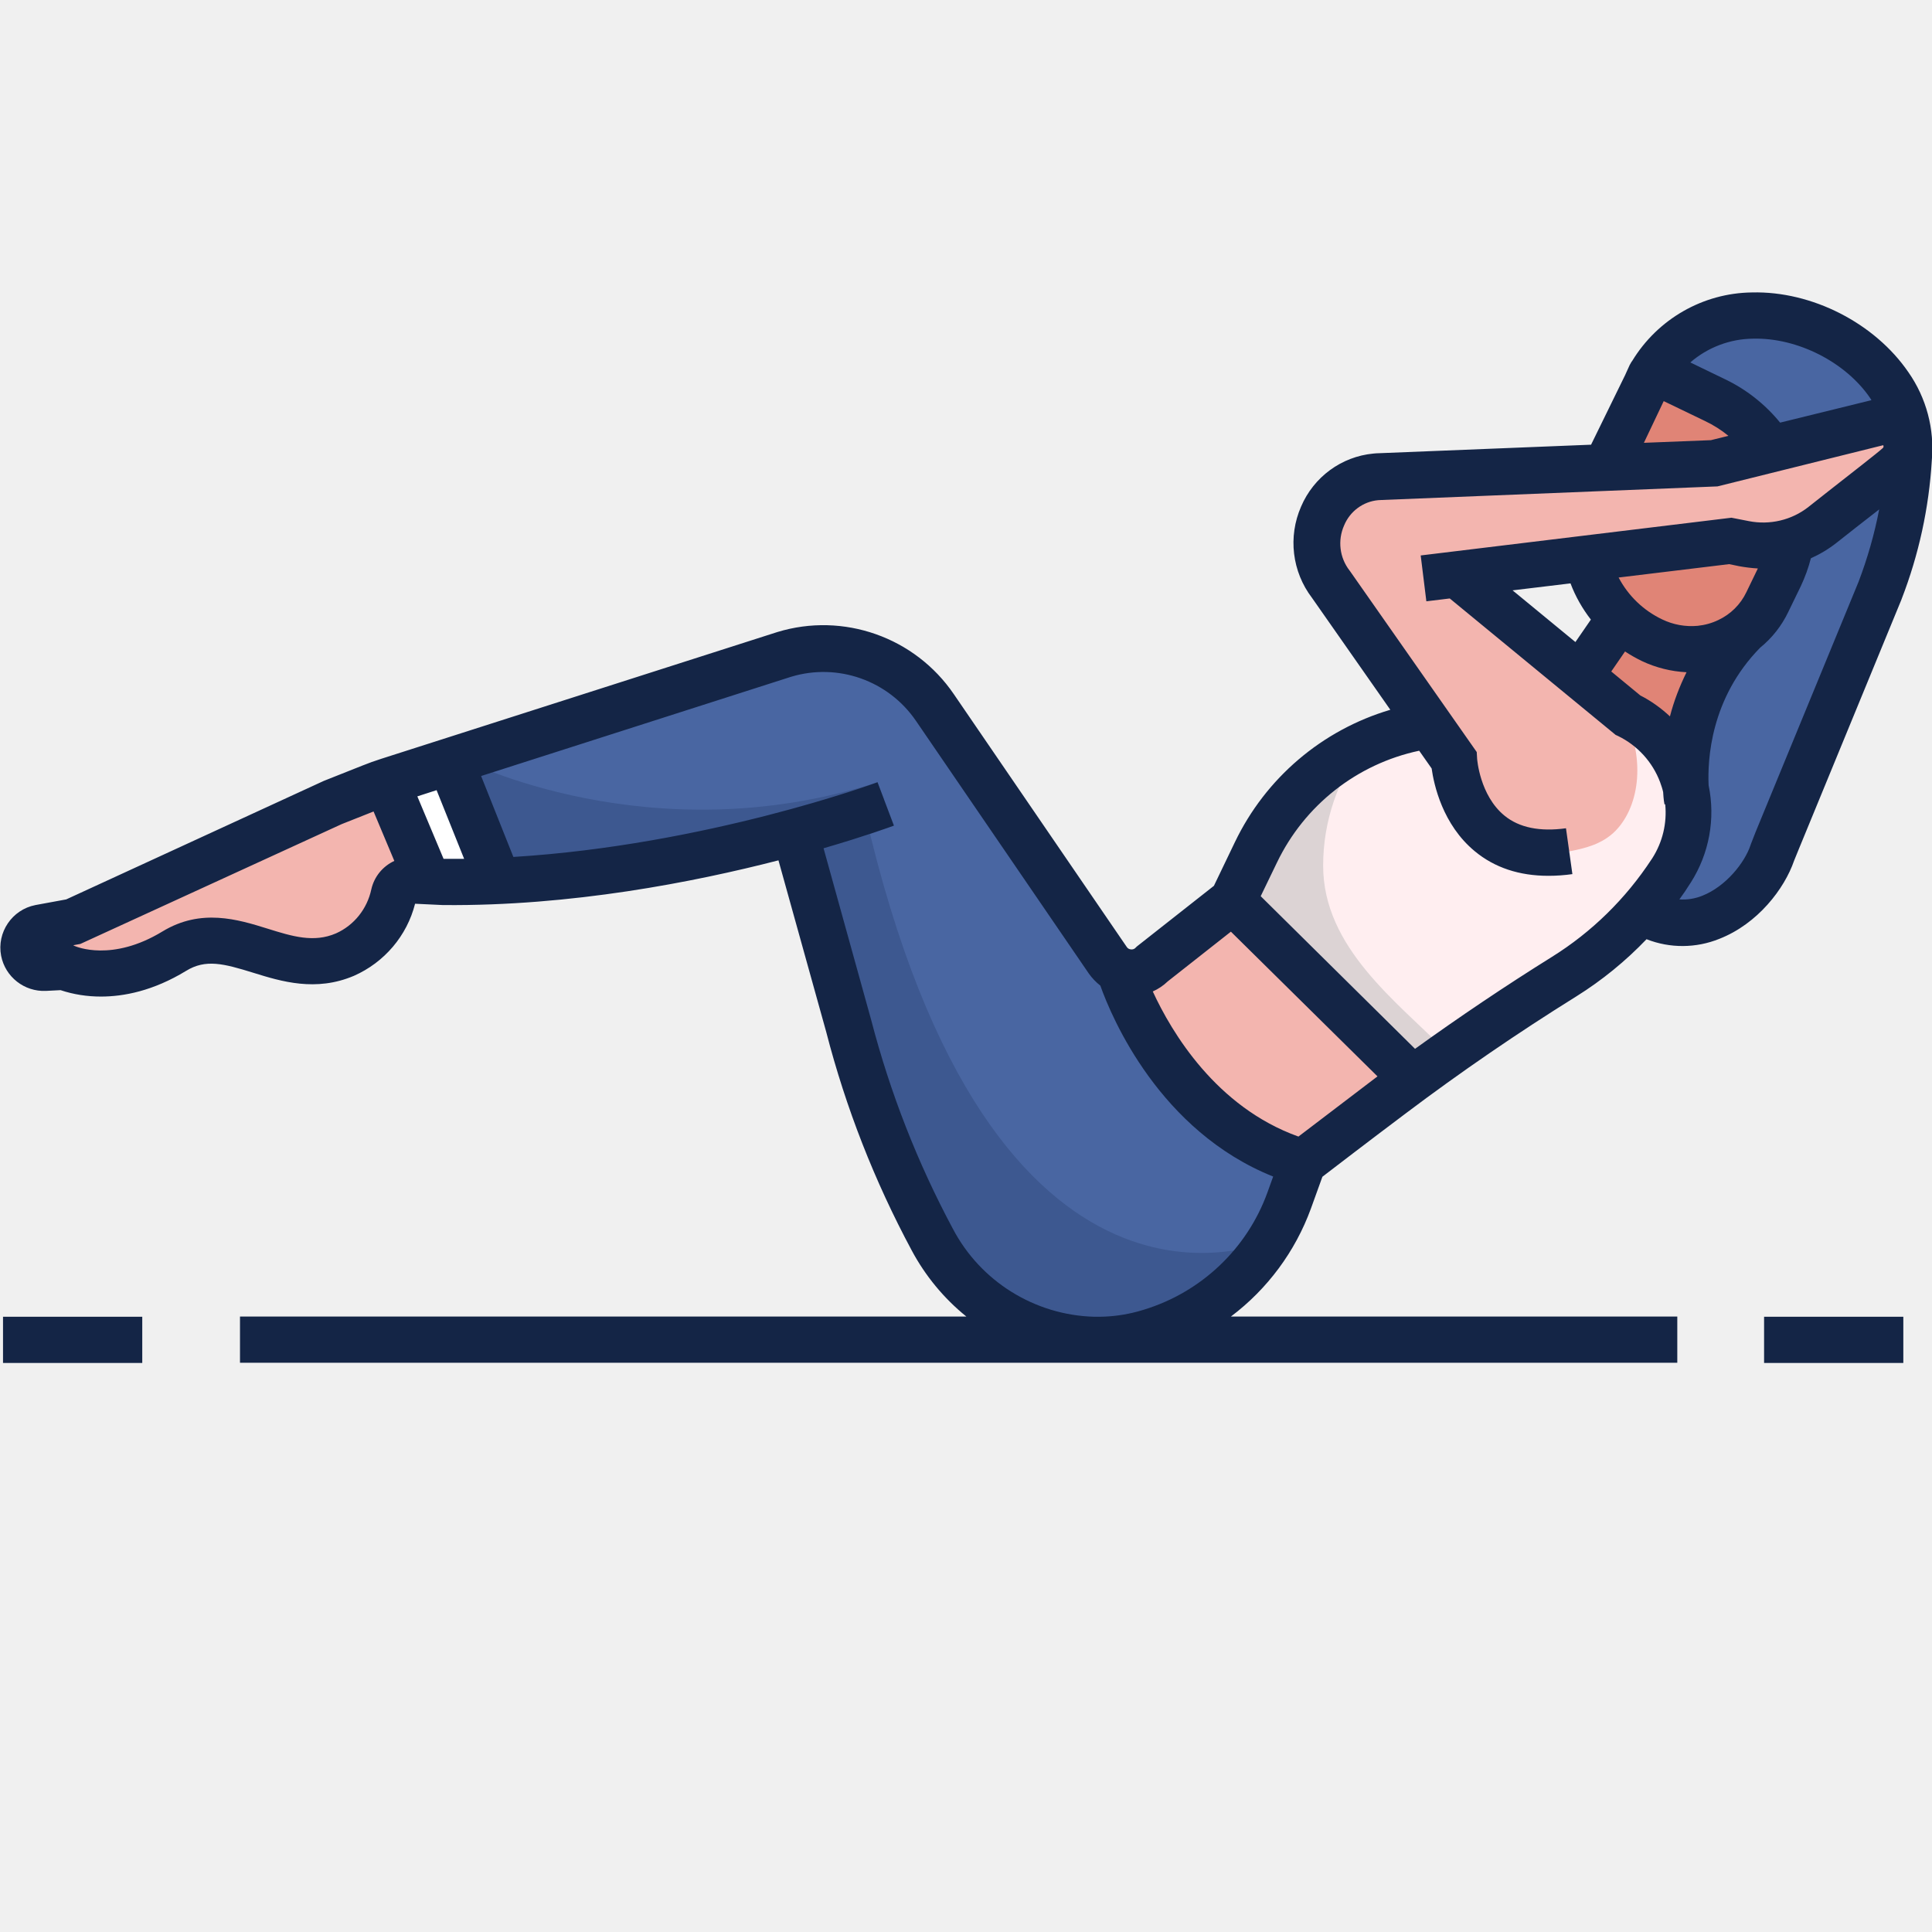
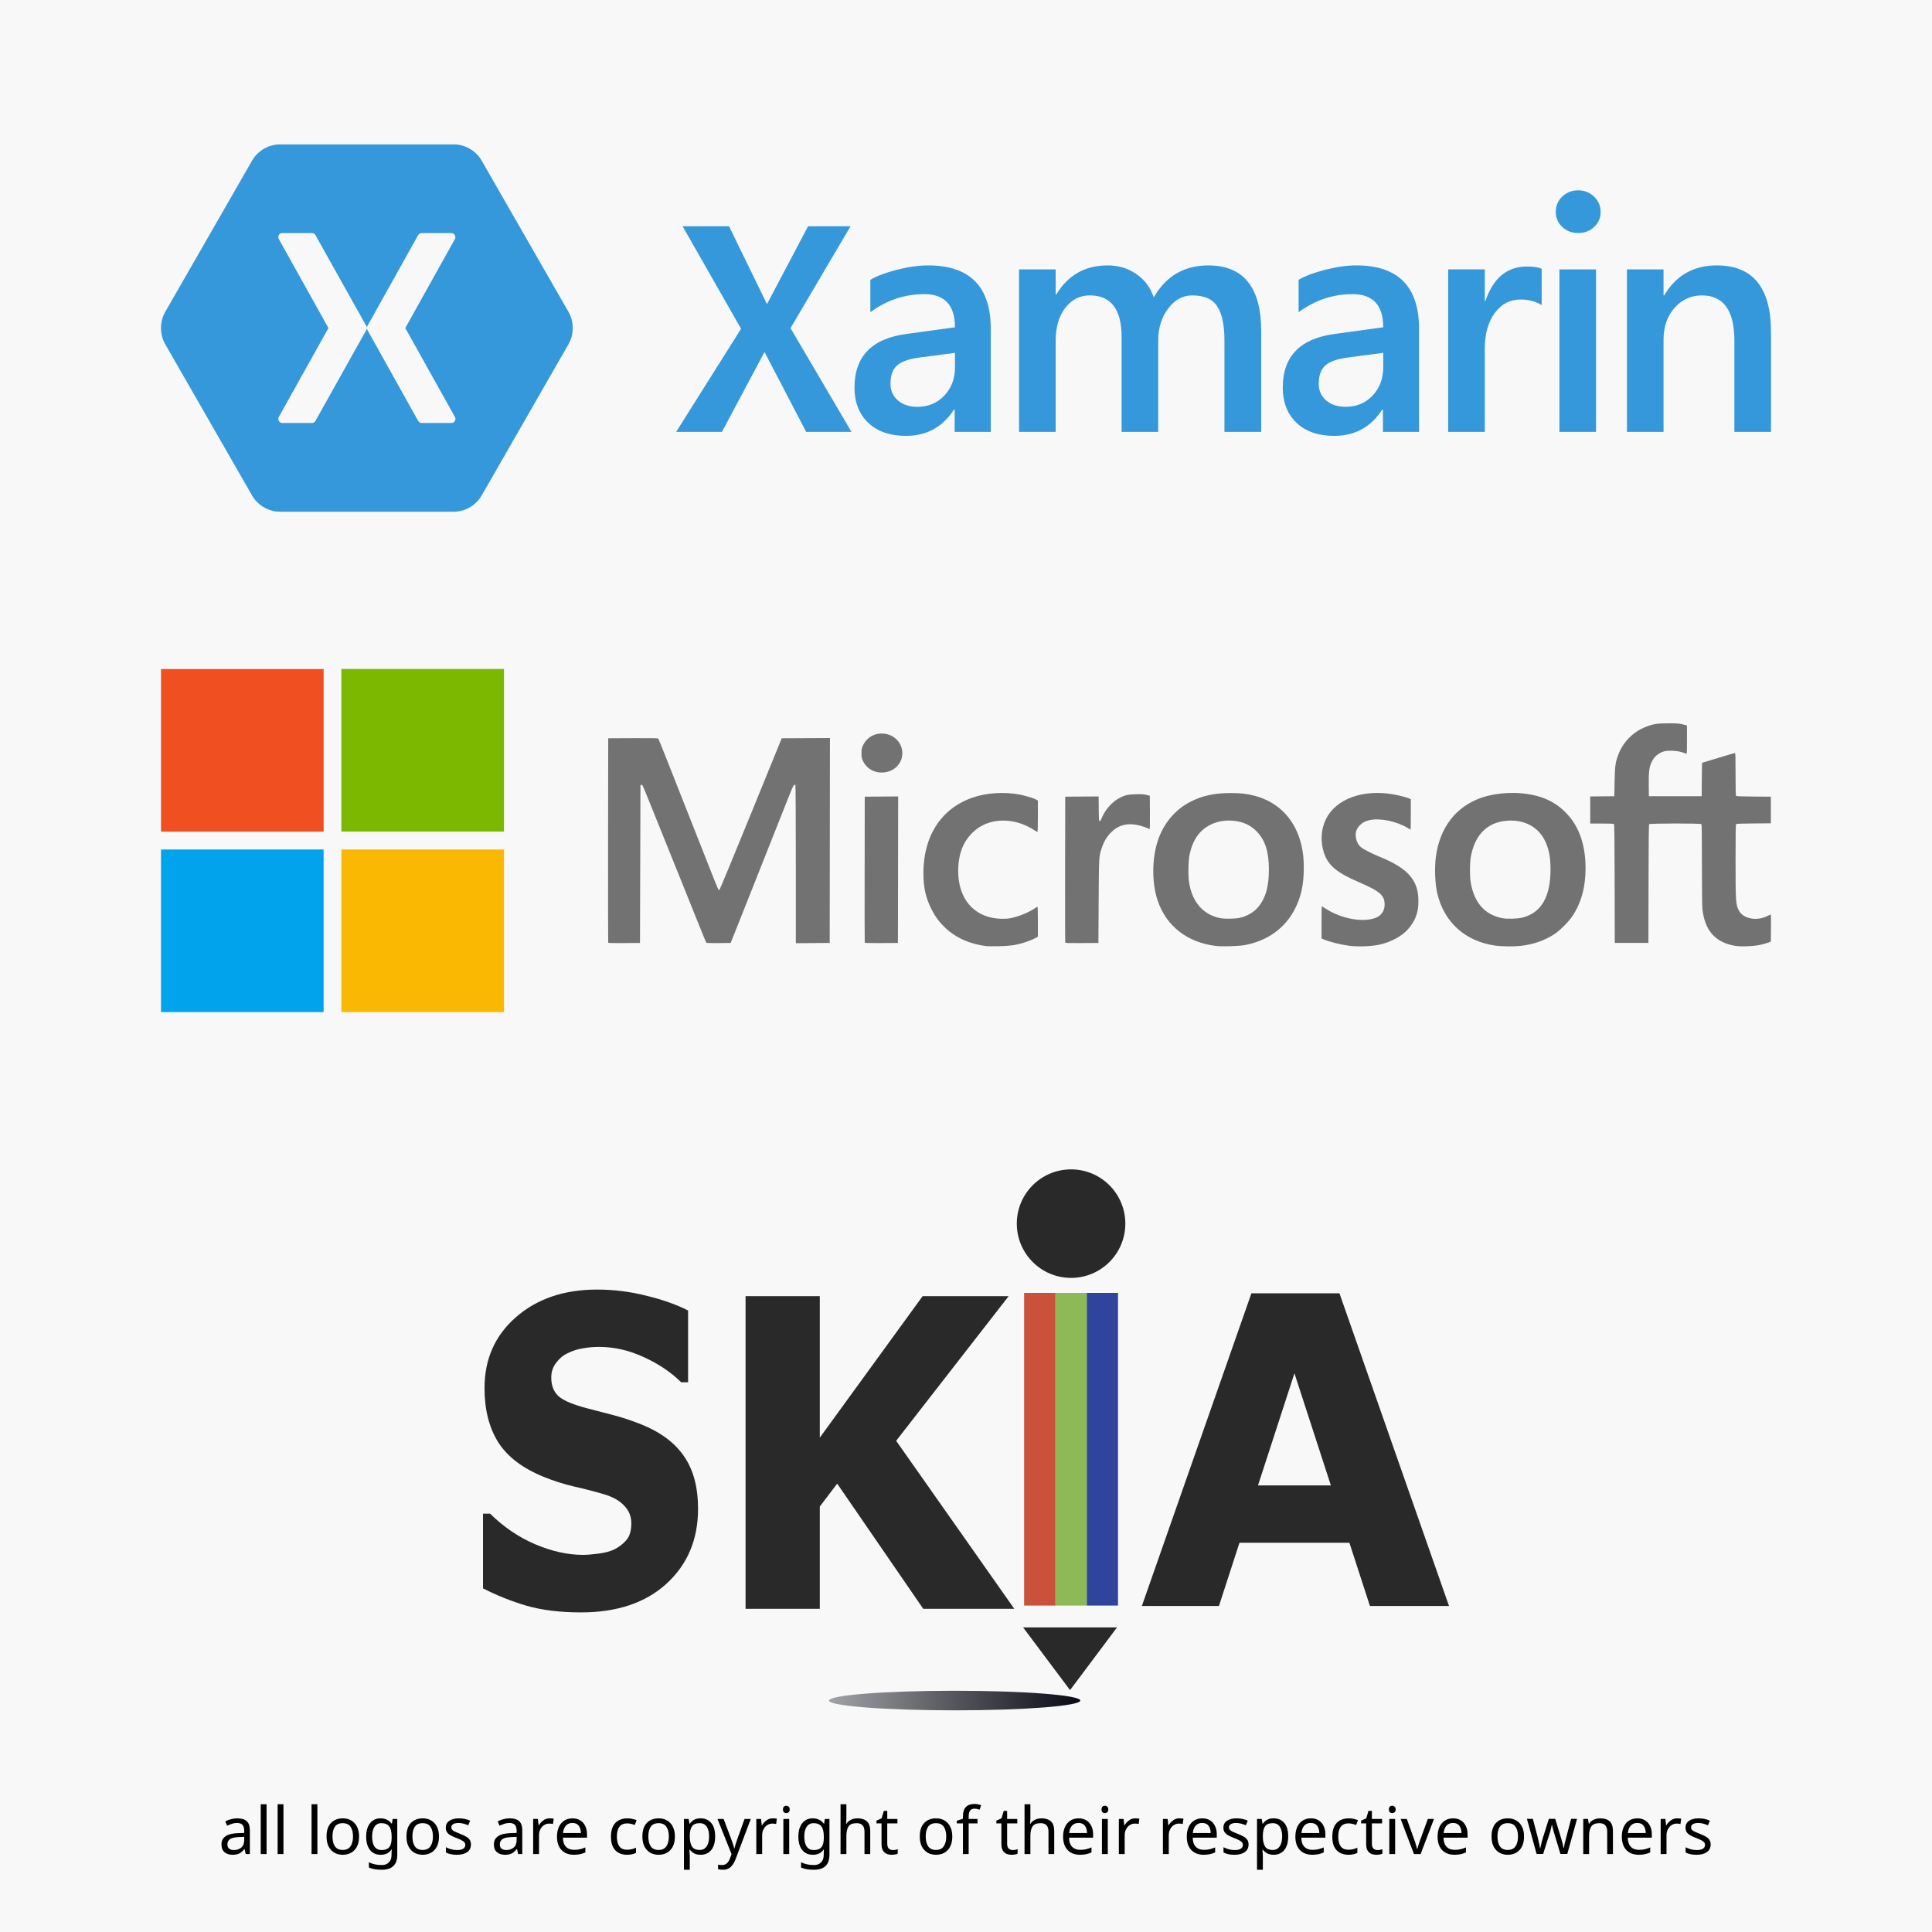
- <svg xmlns="http://www.w3.org/2000/svg" xml:space="preserve" style="enable-background:new 0 0 1024 1024;" viewBox="0 0 1024 1024" y="0px" x="0px" id="图层_1" version="1.1">
-   <style type="text/css">
- 	.st0{fill:#4966A2;}
- 	.st1{fill:#3D5890;}
- 	.st2{fill:#F3B5AF;}
- 	.st3{fill:#FFFFFF;}
- 	.st4{fill:#E08476;}
- 	.st5{fill:#FFEEF0;}
- 	.st6{fill:#DCD3D4;}
- 	.st7{fill:#142546;}
- </style>
-   <path d="M238.2,402.5l24.5,61.5c0,0,54.6,1.3,158.8-21.7c0,0,50.7,266.8,146.4,266.8s122.7-93,122.7-93  s-73.4-23.7-97.2-101.8L488.2,366.1c0,0-32.9-31.9-86.3-14.8L238.2,402.5z" class="st0" />
-   <path d="M245.3,402.5c0,0,99.6,50.8,219.8,12.1l3.4,8.9c0,0-101.9,43.7-200.1,39.3L245.3,402.5z" class="st1" />
-   <path d="M423.6,451.9c0,0,67.7,405,249.4,205.7c0,0-147.2,66.7-214.7-227.6l-36.6,12.4L423.6,451.9z" class="st1" />
-   <path d="M653.3,477.5l-58.1,42.1c0,0,28.9,90.7,95.4,96.4l56.3-46.1L653.3,477.5z" class="st2" />
-   <path d="M205.8,414.1l32.4-11.6l24.6,64.1h-36.2L205.8,414.1z" class="st3" />
-   <path d="M878.5,197.5c0,0,34.3-51.9,93-16.9c26,15.7,40.8,44.9,37.9,75.2c-2.5,27.4-10.7,66.4-33.6,113.1  c-6.4,12.8-11.8,26.1-16.3,39.8c-10.7,33.4-38.4,97.4-88.3,75c0,0,29.8-18.4,23.9-65.6s29.4-83.7,29.4-83.7s51.5-72.7,1.6-110.8  c-49.9-38.1-50.5-25.8-50.5-25.8" class="st0" />
-   <path d="M941.5,241.4c-22.9-35-62.9-44-62.9-44s-51.9,77.2-30.5,120.1c2.3,4.7,5.3,9.1,9,12.9l-21.8,29.6l56,45.6  c0,0,12-46.2,26.9-65.2c1.6-0.5,2.5-0.9,2.5-0.9S974.7,292,941.5,241.4L941.5,241.4z" class="st4" />
-   <path d="M205.8,414.2c0,0-171.5,74.3-192.9,84.7c0,0,13.4,28.4,94,0c0,0,34.8,11.1,69.5,7.7  c34.8-3.4,45.6-50.8,45.6-50.8L205.8,414.2z M1003.4,223.5l-95,22l-179.2,7.3c0,0-55.7,11.5-23.8,57l65.1,92.9  c0.2,2.4,3.1,31.4,29,45.7c16.1,8.9,38.4,10.8,56.1-1c0.7-0.4,1.3-0.9,1.9-1.3c23.4-17.3,23.4-52.6,0.7-70.9l-4.1-3.4l-79.6-68.1  l142.5-17.3c0,0,38.8,15.1,65.1-21.1s29.8-38.1,29.8-38.1L1003.4,223.5z" class="st2" />
-   <path d="M757.7,384.4c0,0-72.4,4.1-104.3,93.1l93.5,92.4c0,0,160.3-76.2,148.4-152c-0.6-3.5-1.6-6.8-2.9-10.1  c-6.2-14.8-18.1-26.3-33.1-32c13.4,25.1,9.9,51.1-2.9,64.4c-7.2,7.5-17.3,9.5-22.9,10.7c-22.8,4.7-41.4-5.1-47.6-8.7  c0,0-17-18.4-15.1-39.6L757.7,384.4z" class="st5" />
-   <path d="M766.3,557.1l-16.6,14.3l-93.2-95.9c16.6-46.4,44.2-69.7,66.8-81.4c-14.2,18.5-22,41.2-22,64.6  C701.2,502.3,740.6,531,766.3,557.1L766.3,557.1z" class="st6" />
-   <path d="M935,697.9h73.8v24.5H935L935,697.9z M1.6,697.9h73.8v24.5H1.6V697.9z M1011.5,197.3  c-17.8-26-51.1-43.1-82.9-42.3c-26,0.3-50,14.1-63.5,36.3l-0.6,0.8v0.1c-0.2,0.4-0.5,0.8-0.7,1.2l-2,4.4c-0.1,0.3-0.3,0.6-0.4,0.9  l-18.1,37l-112.1,4.5c-1.1,0-2.2,0.1-3.3,0.2c-16.9,1.6-31.6,12.4-38.3,28.1c-7,16-4.8,34.5,5.8,48.4l41.5,59.3  c-36.2,10.7-66.1,36.2-82.4,70.2l-11.1,23.1l-40.9,32.2l-0.6,0.6c-0.6,0.7-1.5,1-2.5,0.9c-0.9-0.1-1.7-0.5-2.2-1.3l-91.6-133.9  c-20.6-30.3-58.6-43.7-93.6-33l-210,67.2c-3.4,1.1-6.8,2.3-10,3.6l-20.4,8.1L35.1,476.7l-16.3,3c-12.4,2.4-20.6,14.5-18.2,26.9  c2.2,11.2,12.3,19.1,23.7,18.6l7.8-0.4c6.9,2.3,14.1,3.4,21.4,3.4c12.1,0,27.7-3,45.1-13.6c10.4-6.4,19.9-3.9,35.7,1  c14.8,4.6,33.1,10.2,53.3,1.6c16.1-7.1,28.1-21.2,32.4-38.2l14.7,0.7h0.5c67.5,0.6,132.4-12.1,177.4-23.7l25.3,90.9  c10.4,40.3,25.6,79.1,45.3,115.8c7.2,13.5,17.1,25.5,29,35.1h-385v24.5h761.8v-24.5H652.4c19.4-14.6,34.1-34.5,42.4-57.2l6.1-16.9  c6.3-4.8,22.5-17.3,44.2-33.6c29.2-22,59.4-42.7,90.4-62c13.6-8.5,26.1-18.7,37.2-30.3c12.4,4.9,26.3,4.8,38.6-0.2  c20.4-8,34.5-26.6,39.6-41.4l2.4-5.9l54.5-132.5l0.1-0.3c9.1-23.5,14.5-48.3,16-73.5C1025.4,227.4,1021,210.9,1011.5,197.3z   M196.8,471.4c-2.2,10.3-9.1,19-18.7,23.3c-11.8,5.1-23.2,1.6-36.3-2.5c-15.7-4.9-35.3-10.9-55.7,1.5c-26.8,16.3-45.8,8-46.5,7.7  l-0.8-0.4l3.8-0.7l138.5-63.5l16.9-6.7l11,26.2C202.8,459.2,198.3,464.7,196.8,471.4L196.8,471.4z M929.2,179.5  c23.4-0.6,49.1,12.4,62.1,31.6c0.2,0.3,0.4,0.7,0.6,1L943.5,224c-7.9-9.7-17.9-17.6-29.2-23l-18.4-8.9  C905.1,184.1,917,179.6,929.2,179.5z M881.8,212.6l22,10.6c4.4,2.1,8.5,4.7,12.3,7.8l-9.3,2.3l-35.5,1.4L881.8,212.6z M235.8,455.2  h-0.7l-13.9-33.1l10.2-3.3l14.6,36.4C242.7,455.2,239.2,455.2,235.8,455.2L235.8,455.2z M671.7,632.2c-10.8,29.7-35,52.6-65.2,61.9  c-1.2,0.4-2.5,0.7-3.8,1.1c-6.4,1.7-12.9,2.6-19.5,2.7h-3.4c-31.5-0.9-60.2-18.8-74.8-46.7c-18.7-34.9-33.2-72-43.2-110.4  l-25.3-91.2c22-6.4,35.7-11.4,37.3-12l-8.7-23c-1,0.4-90.7,33.3-193,39.6L255,411.3l164.3-52.6c24.8-7.5,51.6,2,66.2,23.4  l91.6,133.9c1.7,2.4,3.8,4.6,6.1,6.4c6.1,17.2,31.5,77.1,91.6,101.2L671.7,632.2z M688.2,602.4c-43.6-15.6-67.2-55.2-77.2-76.9  c2.9-1.3,5.6-3.1,8-5.4l33.4-26.3l77.7,76.7C716.1,581.2,702.1,591.8,688.2,602.4L688.2,602.4z M822.5,507.2  c-24.7,15.4-48.9,31.7-72.5,48.7L668.2,475l8.6-17.8c14.6-30.4,42.4-52.3,75.4-59.3l6.6,9.4c1.2,8.6,5.8,29.8,22.9,43.9  c10.5,8.7,23.6,13,39,13c4.2,0,8.5-0.3,12.7-0.9l-3.4-24.3c-13.8,1.9-24.8-0.3-32.6-6.7c-13.1-10.7-14.5-30-14.5-30.2l-0.2-3.5  l-67.1-95.8l-0.3-0.4c-5.3-6.8-6.4-16-2.9-23.9c3.1-7.5,10.1-12.7,18.1-13.4l1.9-0.1l177.9-7.2l87.7-21.8h0.2  c0.1,0.3,0.1,0.6,0.1,0.9c-0.1,0.2-0.2,0.4-0.4,0.6c-2.7,2.5-17.3,13.8-29,23l-10.4,8.2c-8.9,7-20.5,9.7-31.6,7.5l-9.2-1.8  l-164.7,20l3,24.3l12.4-1.5l87.9,72.3l1.3,0.6c10.3,5,18.3,13.8,22.3,24.5c0.6,1.7,1.2,3.4,1.6,5.2c0.2,3.8,0.6,6.1,0.7,6.5h0.4  c1,10-1.4,20-6.8,28.5l-0.4,0.6C861.7,476.3,843.7,494,822.5,507.2L822.5,507.2z M881,328.3c-9.9-4.7-18-12.5-23.1-22.2l58.6-7.1  l5.3,1.1c3.3,0.6,6.6,1,9.9,1.2l-6.1,12.6c-3.1,6.5-8.4,11.7-14.8,14.7c-3.5,1.7-7.2,2.7-11,3.1C893.3,332.3,886.8,331.1,881,328.3  L881,328.3z M893.9,356.3c-3.7,7.5-6.7,15.3-8.8,23.4c-4.7-4.4-10-8.2-15.7-11.1l-15.4-12.7l7.3-10.6c2.9,1.9,5.9,3.6,9,5.1  C877.7,353.9,885.8,355.9,893.9,356.3L893.9,356.3z M843.2,328.4l-8.2,11.9l-33.3-27.4l30.7-3.7C835,316.1,838.7,322.6,843.2,328.4z   M930.5,441l-2.5,6.4l-0.2,0.6c-3.1,9.3-13.1,21.8-25.4,26.7c-3.9,1.6-8.1,2.3-12.3,2c2-2.7,3.9-5.5,5.7-8.4l0.4-0.6  c9.7-15.3,13.1-33.7,9.4-51.5c-0.6-13.3,0.9-46,27.3-72.9c6.3-5.1,11.4-11.6,14.9-18.9l6.7-13.8c2.2-4.7,4-9.6,5.3-14.7  c4.9-2.2,9.4-4.9,13.6-8.2l10.4-8.2L996,270c-2.5,13.1-6.2,25.9-10.9,38.3L930.5,441z" class="st7" />
+ <svg xmlns="http://www.w3.org/2000/svg" xmlns:xlink="http://www.w3.org/1999/xlink" width="300" height="300" viewBox="0 0 300 300" id="svg2" version="1.1">
+   <defs id="defs4">
+     <linearGradient id="linearGradient4268">
+       <stop id="stop4270" offset="0" style="stop-color:#0a0a15;stop-opacity:1" />
+       <stop id="stop4272" offset="1" style="stop-color:#a0a1a5;stop-opacity:1" />
+     </linearGradient>
+     <linearGradient gradientTransform="translate(-1.202953,0)" gradientUnits="userSpaceOnUse" y2="447.103" x2="357.157" y1="447.103" x1="406.507" id="linearGradient4274" xlink:href="#linearGradient4268" />
+   </defs>
+   <rect y="0" x="0" height="300" width="300" id="background" style="fill:#f8f8f8;fill-opacity:1;stroke:none;stroke-width:1;stroke-miterlimit:4;stroke-dasharray:none" />
+   <g id="xamarin-logo" style="fill:#3498db;fill-rule:evenodd;stroke:none;stroke-width:1" transform="matrix(0.6267994,0,0,0.6267994,-1.325577,-12.68059)">
+     <path id="xamarin-logo-path" d="m 201.83,127.225 -10.316,-19.794 -10.552,19.794 -11.346,0 16.087,-25.547 -14.478,-25.389 11.503,0 9.393,19.29 10.179,-19.29 10.522,0 -14.87,25.232 15.106,25.704 -11.228,0 z m 36.785,0 0,-5.544 -0.157,0 c -2.801,4.351 -6.766,6.527 -11.896,6.527 -3.952,0 -7.067,-1.075 -9.344,-3.224 -2.277,-2.176 -3.416,-5.085 -3.416,-8.728 0,-7.811 4.384,-12.254 13.152,-13.329 l 11.739,-1.612 c 0,-5.478 -2.539,-8.217 -7.617,-8.217 -4.842,5e-5 -9.292,1.494 -13.349,4.482 l 0,-8.021 c 1.518,-0.917 3.69,-1.743 6.517,-2.477 2.853,-0.734 5.444,-1.101 7.774,-1.101 10.365,5e-5 15.547,5.242 15.547,15.727 l 0,25.517 -8.951,0 1.2e-4,0 z m -8.598,-18.44 c -2.696,0.341 -4.593,1.009 -5.693,2.005 -1.073,0.97 -1.61,2.477 -1.61,4.521 0,1.678 0.615,3.054 1.845,4.128 1.23,1.048 2.84,1.573 4.829,1.573 2.696,0 4.921,-0.931 6.674,-2.792 1.754,-1.861 2.63,-4.181 2.63,-6.959 l 0,-3.617 -8.677,1.14 0,0 z m 75.435,18.44 0,-22.725 c -1.3e-4,-3.748 -0.589,-6.527 -1.767,-8.335 -1.152,-1.835 -3.22,-2.752 -6.203,-2.752 -2.382,3.8e-5 -4.384,1.101 -6.007,3.303 -1.623,2.176 -2.434,4.81 -2.434,7.903 l 0,22.607 -9.069,0 0,-23.512 c -1.2e-4,-6.867 -2.631,-10.301 -7.891,-10.301 -2.46,3.8e-5 -4.489,1.035 -6.085,3.106 -1.57,2.071 -2.356,4.771 -2.356,8.099 l 0,22.607 -9.069,0 0,-40.261 9.069,0 0,6.212 0.157,0 c 2.905,-4.797 7.145,-7.195 12.72,-7.195 2.67,5e-5 5.025,0.708 7.067,2.123 2.068,1.389 3.52,3.316 4.358,5.78 3.062,-5.268 7.564,-7.903 13.506,-7.903 8.742,5e-5 13.113,5.452 13.113,16.356 l 0,24.888 -9.108,0 0,0 z m 39.259,0 0,-5.544 -0.157,0 c -2.801,4.351 -6.766,6.527 -11.896,6.527 -3.952,0 -7.067,-1.075 -9.344,-3.224 -2.277,-2.176 -3.416,-5.085 -3.416,-8.728 0,-7.811 4.384,-12.254 13.152,-13.329 l 11.739,-1.612 c 0,-5.478 -2.539,-8.217 -7.617,-8.217 -4.842,5e-5 -9.292,1.494 -13.349,4.482 l 0,-8.021 c 1.518,-0.917 3.69,-1.743 6.517,-2.477 2.853,-0.734 5.444,-1.101 7.774,-1.101 10.365,5e-5 15.547,5.242 15.547,15.727 l 0,25.517 -8.951,0 1.2e-4,0 z m -8.598,-18.44 c -2.696,0.341 -4.593,1.009 -5.693,2.005 -1.073,0.97 -1.61,2.477 -1.61,4.521 0,1.678 0.615,3.054 1.845,4.128 1.23,1.048 2.84,1.573 4.829,1.573 2.696,0 4.921,-0.931 6.674,-2.792 1.754,-1.861 2.63,-4.181 2.63,-6.959 l 0,-3.617 -8.677,1.14 0,0 z m 47.928,-12.975 c -1.492,-0.917 -3.246,-1.376 -5.261,-1.376 -2.617,2.5e-5 -4.75,1.127 -6.399,3.381 -1.623,2.254 -2.434,5.19 -2.434,8.807 l 0,20.602 -9.069,0 0,-40.261 9.069,0 0,7.824 0.157,0 c 1.937,-5.688 5.366,-8.532 10.286,-8.532 1.597,5.1e-5 2.814,0.183 3.651,0.55 l 0,9.004 -1.3e-4,0 z m 9.028,-17.85 c -1.544,2.5e-5 -2.853,-0.498 -3.926,-1.494 -1.073,-1.022 -1.61,-2.267 -1.61,-3.735 0,-1.52 0.537,-2.791 1.61,-3.814 1.073,-1.022 2.382,-1.533 3.926,-1.533 1.57,6.3e-5 2.892,0.524 3.965,1.573 1.073,1.022 1.61,2.28 1.61,3.774 0,1.468 -0.537,2.713 -1.61,3.735 -1.073,0.996 -2.395,1.494 -3.965,1.494 z m -4.633,49.265 0,-40.261 9.069,0 0,40.261 -9.069,0 z m 43.345,0 0,-22.607 c 0,-7.47 -2.683,-11.205 -8.048,-11.205 -2.696,3.8e-5 -4.96,1.035 -6.792,3.106 -1.806,2.045 -2.709,4.653 -2.709,7.824 l 0,22.883 -9.069,0 0,-40.261 9.069,0 0,6.448 0.157,0 c 2.931,-4.954 7.276,-7.431 13.034,-7.431 8.951,5e-5 13.427,5.504 13.427,16.513 l 0,24.731 -9.069,0 -1.3e-4,0 z M 71.431,56 c -2.755,0.006 -5.451,1.574 -6.838,3.966 L 43.024,97.534 c -1.365,2.398 -1.365,5.533 0,7.931 l 21.569,37.569 c 1.387,2.392 4.083,3.96 6.838,3.966 l 43.138,0 c 2.755,-0.006 5.451,-1.574 6.838,-3.966 l 21.569,-37.569 c 1.365,-2.398 1.365,-5.533 0,-7.931 L 121.407,59.966 C 120.02,57.574 117.324,56.005 114.569,56 l -43.138,0 z m 0.391,21.978 c 0.059,-0.006 0.121,-0.006 0.181,0 l 7.441,0 c 0.329,0.007 0.649,0.198 0.813,0.484 l 12.622,22.553 c 0.064,0.112 0.104,0.236 0.12,0.363 0.016,-0.128 0.056,-0.252 0.12,-0.363 L 105.711,78.462 c 0.17,-0.295 0.504,-0.487 0.843,-0.484 l 7.441,0 c 0.659,0.006 1.152,0.838 0.844,1.423 l -12.321,22.099 12.321,22.069 c 0.338,0.588 -0.168,1.459 -0.844,1.453 l -7.441,0 c -0.345,-0.003 -0.682,-0.208 -0.843,-0.515 L 93.12,101.954 c -0.064,-0.112 -0.104,-0.236 -0.12,-0.363 -0.016,0.128 -0.056,0.252 -0.12,0.363 l -12.622,22.553 c -0.157,0.298 -0.478,0.501 -0.813,0.515 l -7.441,0 c -0.676,0.006 -1.181,-0.865 -0.843,-1.453 L 83.481,101.5 71.16,79.401 c -0.295,-0.534 0.065,-1.309 0.663,-1.423 l 0,0 z" />
+   </g>
+   <g transform="matrix(0.07256145,0,0,0.07256145,198.0505,200.9703)" id="microsoft-logo">
+     <path id="microsoft-text" d="m -618.363,-744.912 c -35.821,-4.415 -65.811,-17.863 -88.794,-39.817 -11.96,-11.424 -20.582,-22.948 -28.059,-37.5 -13,-25.303 -18.093,-47.43 -18.129,-78.756 -0.09,-79.724 38.037,-138.451 105.025,-161.768 30.137,-10.49 68.213,-12.893 101.806,-6.425 12.211,2.351 30.126,7.928 34.901,10.864 l 3.25,1.998 0,33.515 c 0,20.957 -0.363,33.515 -0.969,33.515 -0.533,0 -4.172,-2.072 -8.086,-4.604 -33.418,-21.618 -74.321,-25.833 -106.483,-10.973 -20.253,9.357 -37.769,28.135 -46.397,49.738 -10.774,26.976 -11.517,64.002 -1.843,91.84 12.51,36 42.167,57.497 82.339,59.684 6.787,0.369 14.32,0.128 19.5,-0.624 16.518,-2.4 40.84,-11.878 55.068,-21.46 2.94,-1.98 5.689,-3.6 6.109,-3.6 0.42,0 0.763,14.39 0.763,31.977 l 0,31.977 -2.491,1.632 c -4.313,2.826 -19.908,9.191 -29.137,11.891 -17.074,4.997 -30.09,6.711 -53.372,7.032 -11.825,0.163 -23.075,0.102 -25,-0.135 z m 491,-0.419 c -61.539,-7.481 -106.574,-42.716 -124.882,-97.706 -12.281,-36.886 -12.265,-87.528 0.04,-126.129 11.88,-37.267 36.736,-67.369 69.744,-84.462 25.79,-13.355 52.037,-19.033 87.598,-18.949 20.63,0.049 34.363,1.64 50.322,5.832 52.354,13.751 88.249,52.146 100.534,107.536 3.455,15.579 4.646,27.807 4.636,47.632 -0.017,35.1 -5.793,61.487 -19.121,87.346 -21.147,41.033 -58.476,67.9 -106.994,77.009 -12.917,2.425 -48.527,3.512 -61.877,1.889 z m 52,-60.408 c 11.512,-2.632 24.755,-9.45 32.585,-16.774 19.738,-18.464 28.85,-45.956 28.759,-86.772 -0.083,-37.442 -7.873,-61.97 -25.611,-80.644 -12.9,-13.58 -29.465,-21.354 -49.525,-23.241 -18.844,-1.773 -34.574,0.867 -49.709,8.342 -23.329,11.523 -37.969,32.167 -44.708,63.043 -2.898,13.281 -3.598,44.109 -1.35,59.5 6.241,42.732 30.369,70.513 67.292,77.477 10.072,1.9 31.997,1.417 42.266,-0.931 z m 232,59.824 c -18.457,-2.503 -41.462,-8.355 -54.25,-13.8 l -3.75,-1.597 0,-34.487 c 0,-18.968 0.211,-34.486 0.469,-34.486 0.258,0 3.8,2.174 7.871,4.832 33.426,21.821 79.503,30.43 107.267,20.042 12.052,-4.509 19.393,-15.195 19.393,-28.23 0,-20.189 -9.913,-28.8 -56,-48.644 -46.766,-20.136 -64.917,-35.495 -73.863,-62.5 -7.917,-23.901 -6.334,-50.49 4.287,-72 21.312,-43.159 78.976,-64.363 144.076,-52.979 12.013,2.101 28.006,6.187 33.25,8.496 l 4.25,1.871 0,32.556 c 0,17.906 -0.179,32.556 -0.398,32.556 -0.219,0 -3.256,-1.723 -6.75,-3.829 -23.254,-14.017 -58.398,-21.304 -80.335,-16.657 -9.729,2.061 -16.387,5.598 -22.294,11.844 -7.777,8.223 -9.915,17.725 -6.736,29.932 1.825,7.006 5.162,12.446 10.193,16.616 4.894,4.056 23.688,13.66 38.378,19.613 33.947,13.756 55.19,27.238 67.553,42.873 11.817,14.944 16.779,30.737 16.688,53.109 -0.06,14.582 -1.323,21.586 -6.263,34.707 -2.603,6.915 -10.016,18.411 -16.473,25.546 -13.045,14.414 -36.673,27.114 -60.063,32.285 -18.066,3.994 -46.818,5.002 -66.5,2.332 z m 315,0 c -64.675,-8.751 -110.378,-49.378 -125.134,-111.237 -5.002,-20.971 -6.389,-54.173 -3.27,-78.295 8.24,-63.726 43.581,-109.145 99.404,-127.747 22.683,-7.559 53.425,-11.098 79.555,-9.158 42.641,3.166 73.016,15.736 98.014,40.563 29.022,28.823 43.431,68.824 43.431,120.568 0,40.031 -9.304,73.74 -28.17,102.064 -7.953,11.94 -26.312,30.391 -37.83,38.021 -21.661,14.348 -45.565,22.654 -74.211,25.785 -13.209,1.444 -39.023,1.163 -51.789,-0.565 z m 57.5,-60.269 c 39.784,-10.328 59.515,-44.45 59.494,-102.889 -0.01,-24.85 -2.683,-40.186 -10.003,-57.377 -14.049,-32.99 -45.739,-50.437 -84.916,-46.751 -41.032,3.861 -67.433,30.886 -75.626,77.412 -2.413,13.703 -2.458,42.368 -0.088,55.5 7.802,43.234 30.468,68.436 67.981,75.586 10.358,1.974 32.816,1.203 43.158,-1.482 z m 453,60.348 c -41.603,-7.739 -63.411,-32.878 -68.491,-78.952 -0.578,-5.241 -0.996,-44.731 -1.001,-94.55 -0.01,-65.196 -0.294,-85.835 -1.208,-86.75 -1.861,-1.861 -110.125,-1.718 -111.674,0.148 -0.809,0.975 -1.189,36.356 -1.372,127.75 l -0.254,126.406 -36,0 -36,0 -0.254,-126.402 c -0.183,-91.394 -0.564,-126.775 -1.372,-127.75 -0.883,-1.064 -6.351,-1.348 -25.996,-1.348 l -24.878,0 0,-28.983 0,-28.983 25.75,-0.267 25.75,-0.267 0.636,-31 c 0.707,-34.49 1.615,-41.016 8.1,-58.242 10.204,-27.1 31.841,-48.815 59.127,-59.338 15.903,-6.133 23.811,-7.36 47.637,-7.392 20.603,-0.027 24.2,0.324 36.25,3.546 l 3.75,1.002 0,30.569 c 0,28.707 -0.107,30.527 -1.75,29.883 -11.11,-4.351 -17.543,-5.764 -28.536,-6.267 -14.174,-0.649 -21.73,1.01 -30.535,6.701 -6.851,4.428 -11.132,9.568 -15.152,18.19 -4.834,10.369 -6.103,20.963 -5.795,48.396 l 0.269,23.951 56.5,0 56.5,0 0.263,-35.75 c 0.144,-19.663 0.414,-35.75 0.598,-35.75 0.184,0 15.772,-4.725 34.639,-10.5 18.867,-5.775 34.91,-10.5 35.652,-10.5 1.111,0 1.348,7.981 1.348,45.377 0,36.661 0.257,45.591 1.337,46.487 0.912,0.757 12.907,1.193 37.75,1.372 l 36.413,0.263 0,28.5 0,28.5 -36.413,0.263 c -24.843,0.179 -36.838,0.615 -37.75,1.373 -1.095,0.909 -1.337,14.994 -1.337,77.764 0,87.793 0.413,94.19 6.906,106.917 9.427,18.478 39.487,23.87 62.77,11.26 3.728,-2.019 5.581,-2.568 5.897,-1.747 0.253,0.659 0.34,13.79 0.193,29.179 l -0.266,27.982 -6,2.39 c -3.3,1.315 -11.175,3.497 -17.5,4.849 -14.814,3.168 -42.097,4.03 -54.5,1.723 z m -2410.033,-6.689 c -0.264,-0.695 -0.365,-99.363 -0.224,-219.263 l 0.256,-218 53.12,-0.259 c 41.762,-0.203 53.325,0.01 54.08,1 0.528,0.692 7.082,16.784 14.565,35.759 7.483,18.975 28.28,71.625 46.215,117 17.936,45.375 39.616,100.275 48.179,122 19.087,48.426 19.832,50.133 21.601,49.454 0.758,-0.291 31.122,-73.525 67.475,-162.741 l 66.097,-162.209 51.586,-0.259 51.586,-0.259 -0.252,219.259 -0.252,219.259 -36.25,0.263 -36.25,0.262 -0.015,-168.262 c -0.01,-92.544 -0.4,-168.869 -0.87,-169.611 -2.463,-3.887 -4.43,-0.466 -14.868,25.848 -5.781,14.575 -21.048,53.05 -33.926,85.5 -12.878,32.45 -34.03,85.775 -47.003,118.5 -12.973,32.725 -27.915,70.3 -33.203,83.5 l -9.615,24 -25.614,0.267 c -19.746,0.205 -25.837,-0.024 -26.588,-1 -0.536,-0.697 -7.096,-16.567 -14.578,-35.267 -7.482,-18.7 -25.131,-62.575 -39.221,-97.5 -14.089,-34.925 -35.311,-87.575 -47.16,-117 -37.793,-93.858 -35.337,-88.143 -37.726,-87.802 l -2.115,0.302 -0.5,169 -0.5,169 -33.776,0.263 c -26.485,0.206 -33.88,-0.01 -34.256,-1 z m 548.999,-5e-4 c -0.264,-0.695 -0.365,-71.238 -0.224,-156.763 l 0.257,-155.5 35.753,-0.263 35.753,-0.263 -0.253,156.763 -0.253,156.763 -35.276,0.263 c -27.686,0.206 -35.38,-0.01 -35.757,-1 z m 429,0 c -0.264,-0.695 -0.365,-71.238 -0.224,-156.763 l 0.257,-155.5 35.733,-0.263 35.733,-0.263 0.267,26.249 c 0.236,23.233 0.452,26.285 1.881,26.56 1.135,0.218 2.271,-1.306 3.825,-5.137 7.317,-18.029 21.433,-34.665 36.689,-43.239 12.542,-7.049 19.101,-8.669 36.871,-9.11 13.085,-0.324 17.275,-0.069 23,1.403 l 7,1.799 0.263,35.862 c 0.209,28.586 0.01,35.749 -1,35.307 -34.182,-15.033 -59.867,-13.428 -79.755,4.985 -10.476,9.699 -17.374,20.718 -22.412,35.802 -6.021,18.025 -5.965,17.049 -6.554,114.045 l -0.541,89 -35.276,0.263 c -27.686,0.206 -35.38,-0.01 -35.757,-1 z m -402.358,-364.841 c -12.83,-2.52 -24.109,-11.095 -29.836,-22.682 -3.613,-7.31 -3.772,-8.058 -3.755,-17.685 0.016,-9.154 0.296,-10.643 3.138,-16.675 8.693,-18.449 27.365,-28.148 47.88,-24.871 21.111,3.373 36.415,20.811 36.415,41.494 0,26.79 -25.555,45.974 -53.843,40.418 z" style="fill:#727272" />
+     <rect style="fill:#f04f21;fill-opacity:1;stroke:none;stroke-opacity:1" id="red-block" width="348" height="348" x="-2384.863" y="-1337.95" />
+     <rect y="-951.787" x="-2384.882" height="348" width="348" id="blue-block" style="fill:#02a3ed;fill-opacity:1;stroke:none;stroke-opacity:1" />
+     <rect y="-1338.055" x="-1998.943" height="348" width="348" id="green-block" style="fill:#7db800;fill-opacity:1;stroke:none;stroke-opacity:1" />
+     <rect style="fill:#fbb803;fill-opacity:1;stroke:none;stroke-opacity:1" id="yellow-block" width="348" height="348" x="-1998.882" y="-951.787" />
+   </g>
+   <g transform="matrix(0.7837945,0,0,0.7837945,-150.0253,-86.00695)" id="g4166">
+     <path id="path4384" style="font-style:normal;font-variant:normal;font-weight:bold;font-stretch:normal;font-size:medium;line-height:125%;font-family:sans-serif;-inkscape-font-specification:'sans-serif Bold';letter-spacing:0px;word-spacing:0px;fill:#292929;fill-opacity:1;stroke:none;stroke-width:1px;stroke-linecap:butt;stroke-linejoin:miter;stroke-opacity:1" d="m 329.701,408.65 q 0,9.119 -6.258,14.839 -6.225,5.679 -16.934,5.679 -6.191,0 -10.81,-1.326 -4.585,-1.368 -8.601,-3.44 l 0,-14.798 1.406,0 q 3.983,3.938 8.902,6.052 4.953,2.114 9.505,2.114 1.171,0 3.079,-0.249 1.908,-0.249 3.112,-0.829 1.473,-0.746 2.41,-1.865 0.971,-1.119 0.971,-3.316 0,-2.031 -1.406,-3.482 -1.372,-1.492 -4.05,-2.28 -2.811,-0.829 -5.957,-1.534 -3.112,-0.746 -5.857,-1.865 -6.292,-2.528 -9.07,-6.839 -2.744,-4.352 -2.744,-10.777 0,-8.622 6.225,-14.052 6.258,-5.471 16.064,-5.471 4.92,0 9.706,1.202 4.819,1.161 8.333,2.943 l 0,14.218 -1.372,0 q -3.012,-2.984 -7.396,-4.974 -4.351,-2.031 -8.902,-2.031 -1.606,0 -3.213,0.29 -1.573,0.249 -3.046,0.995 -1.305,0.622 -2.242,1.907 -0.937,1.244 -0.937,2.86 0,2.446 1.506,3.772 1.506,1.285 5.689,2.363 2.744,0.705 5.254,1.368 2.544,0.663 5.455,1.824 5.723,2.321 8.434,6.342 2.744,3.979 2.744,10.363 z" />
+     <path id="path4387" style="font-style:normal;font-variant:normal;font-weight:bold;font-stretch:normal;font-size:medium;line-height:125%;font-family:sans-serif;-inkscape-font-specification:'sans-serif Bold';letter-spacing:0px;word-spacing:0px;fill:#292929;fill-opacity:1;stroke:none;stroke-width:1px;stroke-linecap:butt;stroke-linejoin:miter;stroke-opacity:1" d="m 392.35,428.454 -18.039,0 -17.043,-24.794 -3.447,4.534 0,20.26 -14.707,0 0,-61.944 14.707,0 0,28.039 20.375,-28.039 17.043,0 -22.29,28.663 23.4,33.281 z" />
+     <path id="path4381" style="font-style:normal;font-variant:normal;font-weight:bold;font-stretch:normal;font-size:medium;line-height:125%;font-family:sans-serif;-inkscape-font-specification:'sans-serif Bold';letter-spacing:0px;word-spacing:0px;fill:#292929;fill-opacity:1;stroke:none;stroke-width:1px;stroke-linecap:butt;stroke-linejoin:miter;stroke-opacity:1" d="m 478.474,427.894 -15.666,0 -4.064,-12.522 -21.782,0 -4.064,12.522 -15.271,0 21.703,-61.944 17.441,0 21.703,61.944 z m -23.4,-23.879 -7.221,-22.215 -7.221,22.215 14.442,0 z" />
+     <circle style="fill:#292929;fill-opacity:1;stroke:none;stroke-width:1;stroke-miterlimit:4;stroke-dasharray:none" id="path4211" cx="403.6" cy="352.148" r="10.75" />
+     <rect y="365.869" x="406.7" height="61.944" width="6.2" id="rect4237" style="fill:#2f459d;fill-opacity:1;stroke:none;stroke-width:1;stroke-miterlimit:4;stroke-dasharray:none" />
+     <rect style="fill:#8dba57;fill-opacity:1;stroke:none;stroke-width:1;stroke-miterlimit:4;stroke-dasharray:none" id="rect4215" width="6.2" height="61.944" x="400.5" y="365.869" />
+     <rect style="fill:#ca513a;fill-opacity:1;stroke:none;stroke-width:1;stroke-miterlimit:4;stroke-dasharray:none" id="rect4239" width="6.2" height="61.944" x="394.3" y="365.869" />
+     <path style="fill:#292929;fill-opacity:1;stroke:none;stroke-width:1;stroke-miterlimit:4;stroke-dasharray:none" d="m 394.1,432.146 18.6,0 -9.3,12.418 z" id="rect4252" />
+     <ellipse style="fill:url(#linearGradient4274);fill-opacity:1;stroke:none;stroke-width:1;stroke-miterlimit:4;stroke-dasharray:none" id="path4258" cx="380.536" cy="446.631" rx="24.89" ry="1.939" />
+   </g>
+   <text xml:space="preserve" style="font-style:normal;font-weight:normal;font-size:10.171px;line-height:125%;font-family:sans-serif;text-align:center;letter-spacing:0px;word-spacing:0px;text-anchor:middle;fill:#000000;fill-opacity:1;stroke:none;stroke-width:1px;stroke-linecap:butt;stroke-linejoin:miter;stroke-opacity:1" x="150" y="287.899" id="text4392">all logos are copyright of their respective owners</text>
</svg>
